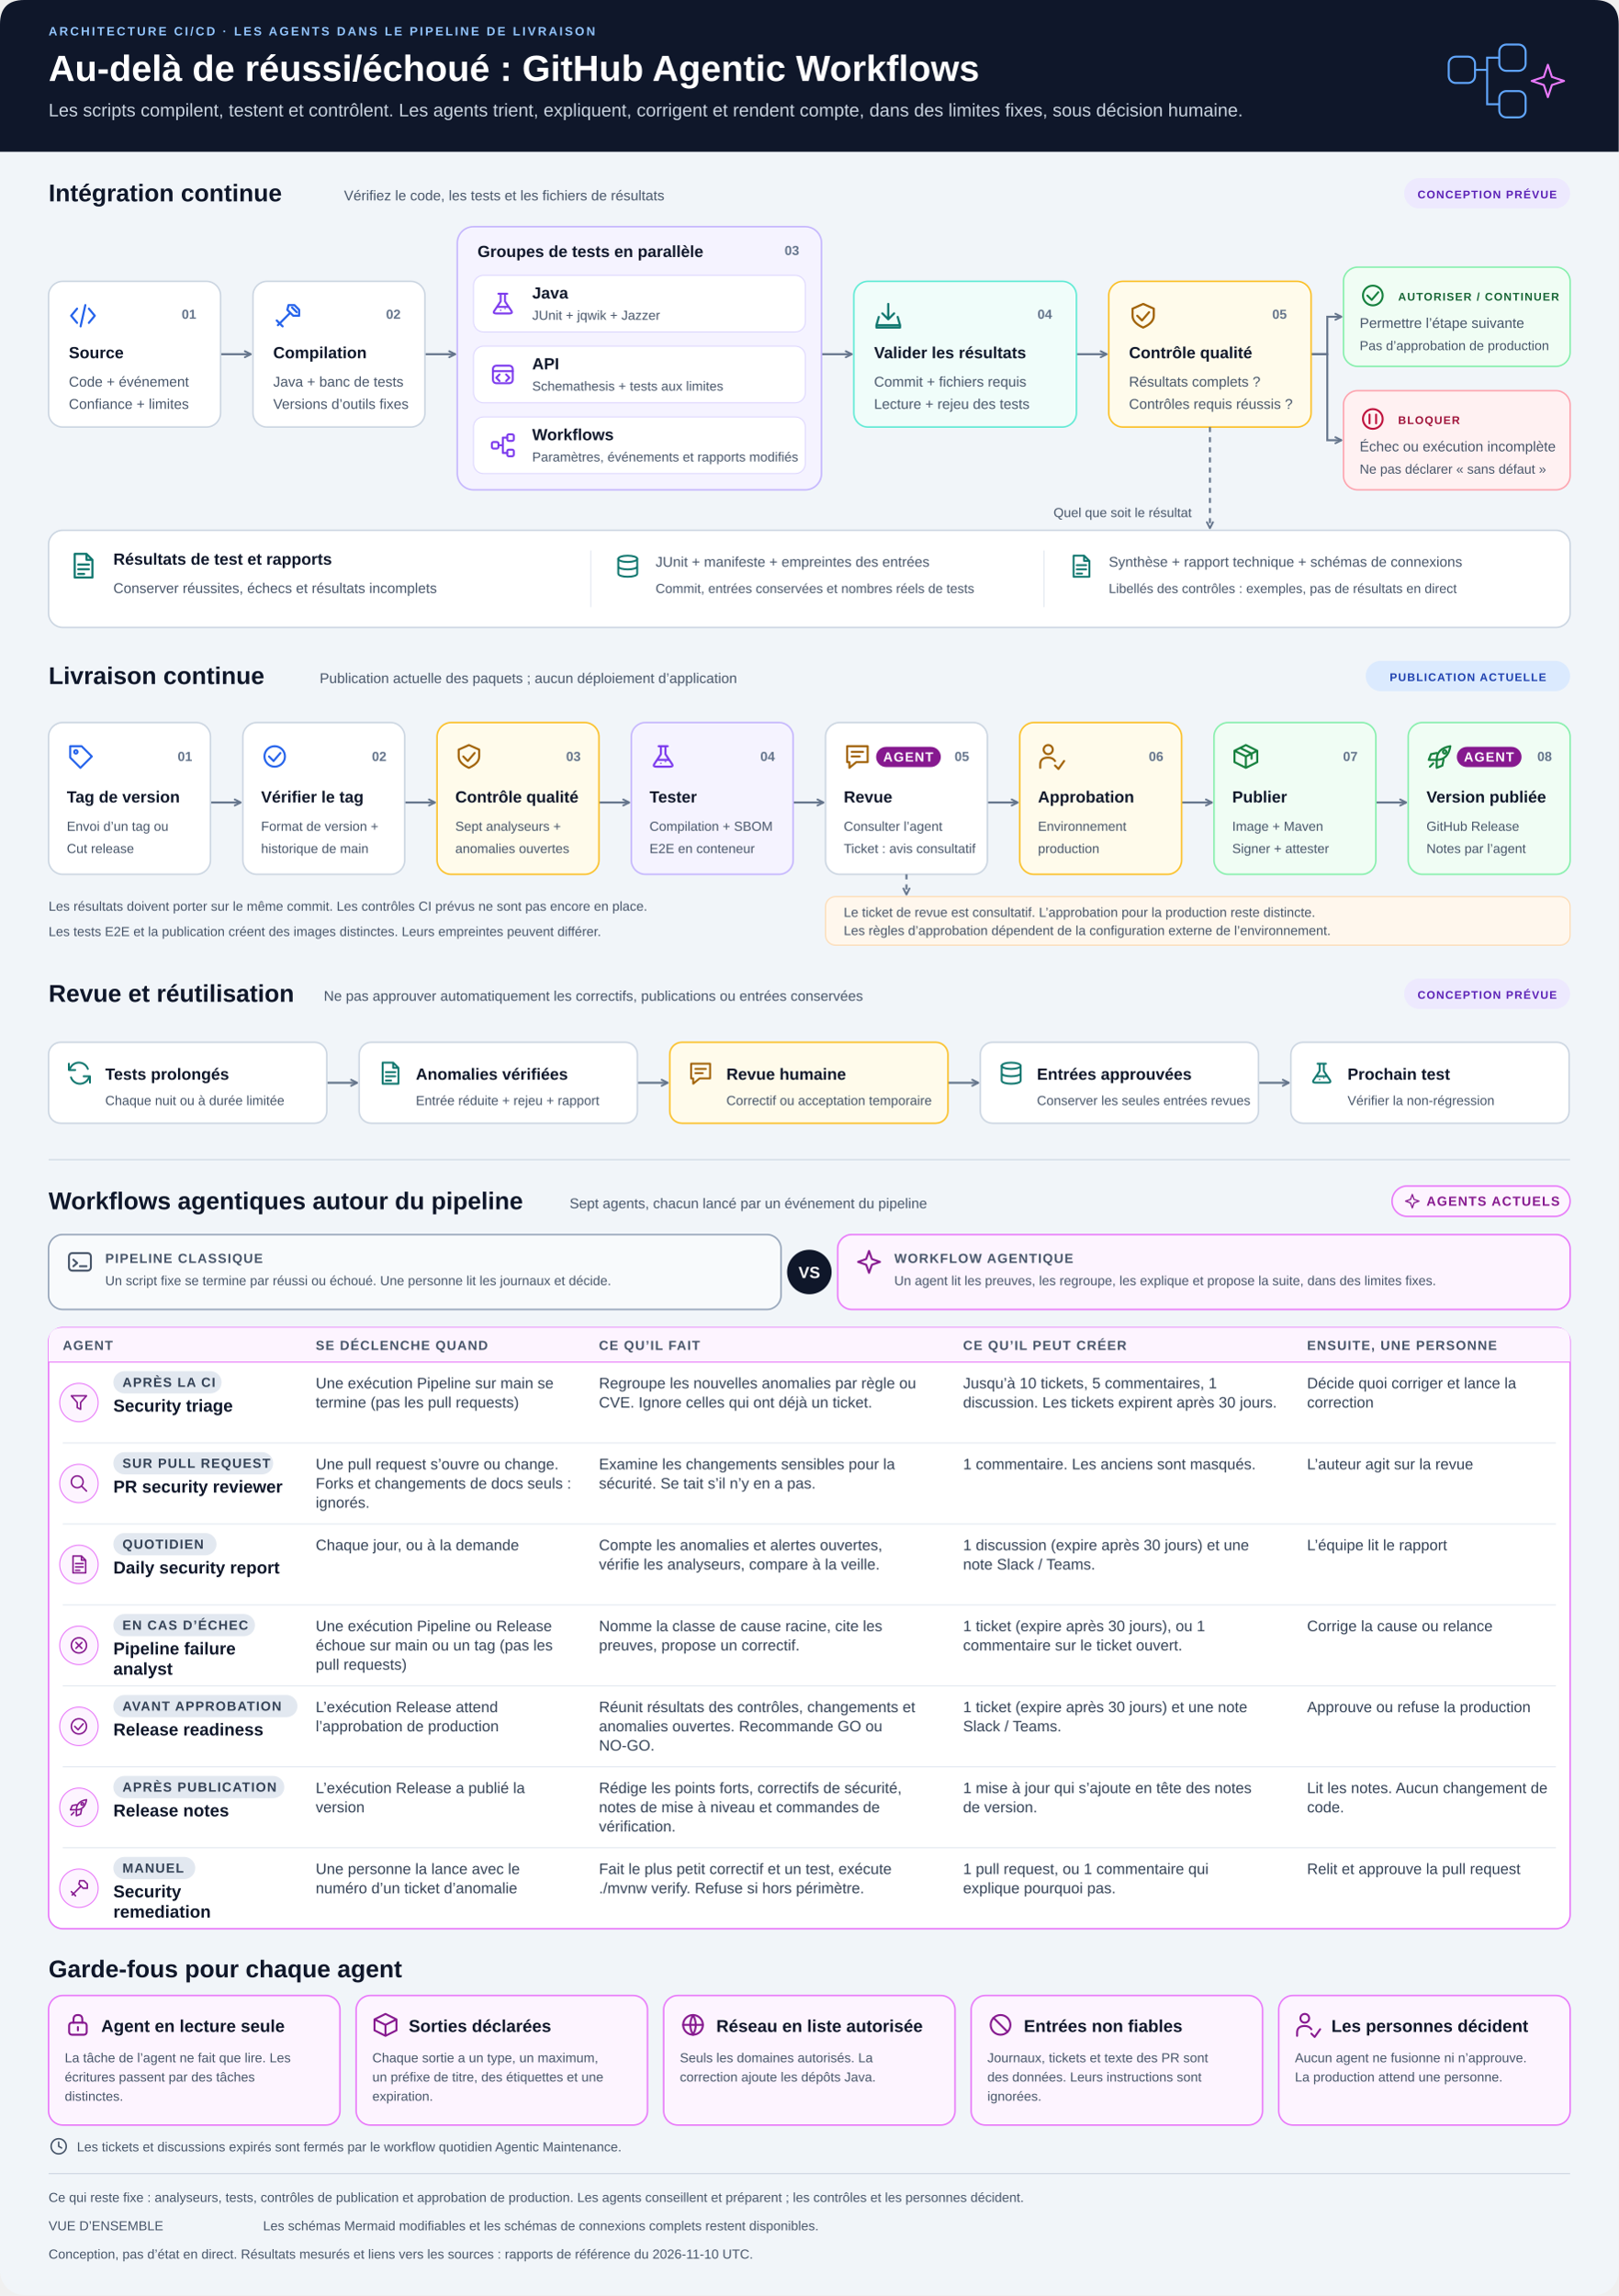
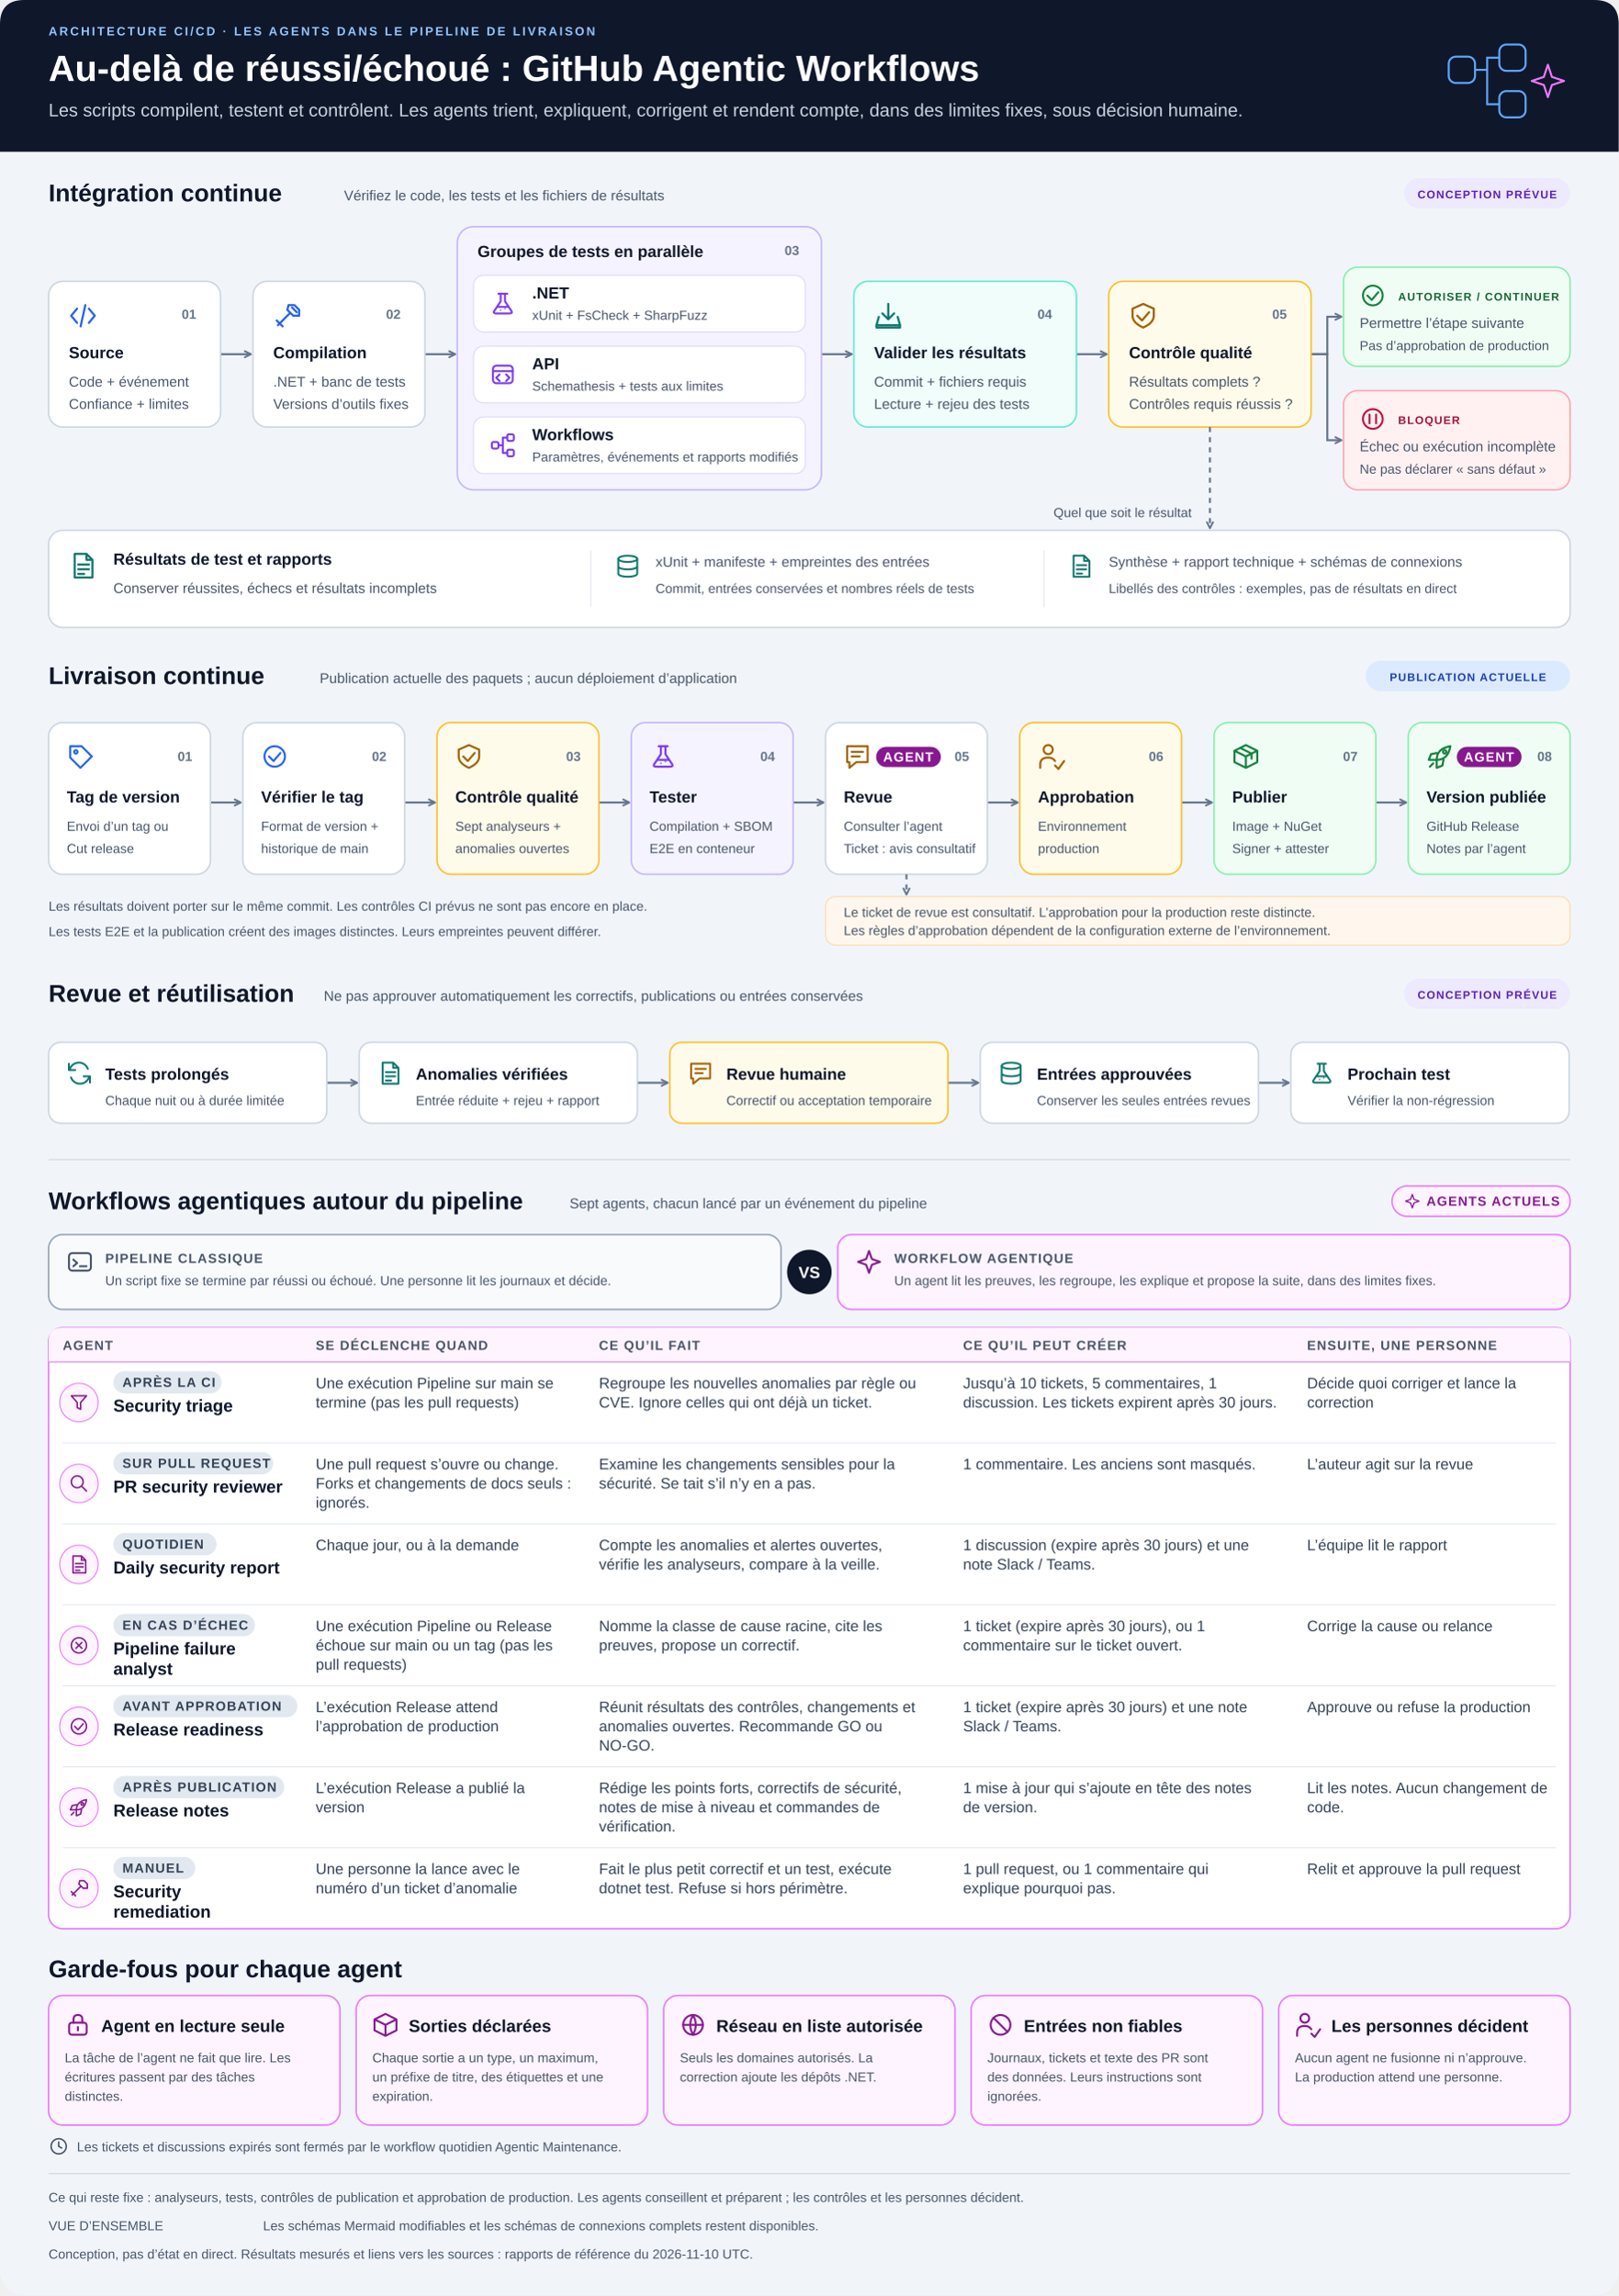
<svg xmlns="http://www.w3.org/2000/svg" xml:lang="fr" lang="fr" width="1600" height="2268" viewBox="0 0 1600 2268" role="img" aria-labelledby="title description">
  <defs>
    <marker id="arrow" markerWidth="8" markerHeight="8" refX="7" refY="4" orient="auto" markerUnits="userSpaceOnUse">
      <path d="M1 1L7 4L1 7" fill="none" stroke="#64748b" stroke-width="1.8" stroke-linecap="round" stroke-linejoin="round" />
    </marker>
    <symbol id="code" viewBox="0 0 24 24">
      <g fill="none" stroke="currentColor" stroke-width="1.8" stroke-linecap="round" stroke-linejoin="round">
        <path d="M7 6L2 12L7 18M17 6L22 12L17 18M14 3L10 21" />
      </g>
    </symbol>
    <symbol id="build" viewBox="0 0 24 24">
      <g fill="none" stroke="currentColor" stroke-width="1.8" stroke-linecap="round" stroke-linejoin="round">
        <path d="M4 20L14 10M13 3L18 3L22 7L22 12L17 12L12 7Z" />
        <path d="M3 16L8 21M16 5L20 9" />
      </g>
    </symbol>
    <symbol id="flask" viewBox="0 0 24 24">
      <g fill="none" stroke="currentColor" stroke-width="1.8" stroke-linecap="round" stroke-linejoin="round">
        <path d="M8 3H16M10 3V10L4 19Q3 21 6 21H18Q21 21 20 19L14 10V3M7 15H17" />
        <circle cx="10" cy="18" r=".7" fill="currentColor" stroke="none" />
        <circle cx="14" cy="16.5" r=".7" fill="currentColor" stroke="none" />
      </g>
    </symbol>
    <symbol id="api" viewBox="0 0 24 24">
      <g fill="none" stroke="currentColor" stroke-width="1.8" stroke-linecap="round" stroke-linejoin="round">
        <rect x="3" y="4" width="18" height="16" rx="3" />
        <path d="M3 9H21M9 12L6 15L9 18M15 12L18 15L15 18" />
      </g>
    </symbol>
    <symbol id="workflow" viewBox="0 0 24 24">
      <g fill="none" stroke="currentColor" stroke-width="1.8" stroke-linecap="round" stroke-linejoin="round">
        <rect x="2" y="9" width="6" height="6" rx="1.5" />
        <rect x="16" y="2" width="6" height="6" rx="1.5" />
        <rect x="16" y="16" width="6" height="6" rx="1.5" />
        <path d="M8 12H12V5H16M12 12V19H16" />
      </g>
    </symbol>
    <symbol id="collect" viewBox="0 0 24 24">
      <g fill="none" stroke="currentColor" stroke-width="1.8" stroke-linecap="round" stroke-linejoin="round">
        <path d="M4 13L2 20H22L20 13M2 20V22H22V20M12 2V15M7 10L12 15L17 10" />
      </g>
    </symbol>
    <symbol id="shield" viewBox="0 0 24 24">
      <g fill="none" stroke="currentColor" stroke-width="1.8" stroke-linecap="round" stroke-linejoin="round">
        <path d="M12 2L21 6V12Q21 18 12 22Q3 18 3 12V6Z" />
        <path d="M7 12L11 16L17 9" />
      </g>
    </symbol>
    <symbol id="check" viewBox="0 0 24 24">
      <g fill="none" stroke="currentColor" stroke-width="1.8" stroke-linecap="round" stroke-linejoin="round">
        <circle cx="12" cy="12" r="9" />
        <path d="M7 12L11 16L17 9" />
      </g>
    </symbol>
    <symbol id="hold" viewBox="0 0 24 24">
      <g fill="none" stroke="currentColor" stroke-width="1.8" stroke-linecap="round" stroke-linejoin="round">
        <circle cx="12" cy="12" r="9" />
        <path d="M9 8V16M15 8V16" />
      </g>
    </symbol>
    <symbol id="report" viewBox="0 0 24 24">
      <g fill="none" stroke="currentColor" stroke-width="1.8" stroke-linecap="round" stroke-linejoin="round">
        <path d="M5 2H15L20 7V22H5ZM15 2V7H20M8 11H17M8 15H17M8 19H13" />
      </g>
    </symbol>
    <symbol id="corpus" viewBox="0 0 24 24">
      <g fill="none" stroke="currentColor" stroke-width="1.8" stroke-linecap="round" stroke-linejoin="round">
        <ellipse cx="12" cy="5" rx="9" ry="3" />
        <path d="M3 5V19C3 23 21 23 21 19V5M3 12C3 16 21 16 21 12" />
      </g>
    </symbol>
    <symbol id="tag" viewBox="0 0 24 24">
      <g fill="none" stroke="currentColor" stroke-width="1.8" stroke-linecap="round" stroke-linejoin="round">
        <path d="M3 3H13L22 12L12 22L3 13Z" />
        <circle cx="8" cy="8" r="1.5" />
      </g>
    </symbol>
    <symbol id="review" viewBox="0 0 24 24">
      <g fill="none" stroke="currentColor" stroke-width="1.8" stroke-linecap="round" stroke-linejoin="round">
        <path d="M3 3H21V17H11L5 22V17H3ZM7 8H17M7 12H14" />
      </g>
    </symbol>
    <symbol id="approval" viewBox="0 0 24 24">
      <g fill="none" stroke="currentColor" stroke-width="1.8" stroke-linecap="round" stroke-linejoin="round">
        <circle cx="9" cy="6" r="4" />
        <path d="M2 22V19Q2 13 9 13Q13 13 15 16M15 20L18 23L23 16" />
      </g>
    </symbol>
    <symbol id="package" viewBox="0 0 24 24">
      <g fill="none" stroke="currentColor" stroke-width="1.8" stroke-linecap="round" stroke-linejoin="round">
        <path d="M12 2L22 7V17L12 22L2 17V7ZM2 7L12 12L22 7M12 12V22M7 4.5L17 9.5V14" />
      </g>
    </symbol>
    <symbol id="rocket" viewBox="0 0 24 24">
      <g fill="none" stroke="currentColor" stroke-width="1.8" stroke-linecap="round" stroke-linejoin="round">
        <path d="M9 15Q9 5 21 3Q19 15 9 15ZM9 9L4 10L2 15H9M15 15L14 20L9 22V15M6 18L3 21" />
        <circle cx="16" cy="8" r="1.5" />
      </g>
    </symbol>
    <symbol id="loop" viewBox="0 0 24 24">
      <g fill="none" stroke="currentColor" stroke-width="1.8" stroke-linecap="round" stroke-linejoin="round">
        <path d="M20 8A9 9 0 0 0 4 6L2 9M2 3V9H8M4 16A9 9 0 0 0 20 18L22 15M22 21V15H16" />
      </g>
    </symbol>
    <symbol id="i-approval" viewBox="0 0 24 24">
      <g fill="none" stroke="currentColor" stroke-width="1.8" stroke-linecap="round" stroke-linejoin="round">
        <circle cx="9" cy="6" r="4" />
        <path d="M2 22V19Q2 13 9 13Q13 13 15 16M15 20L18 23L23 16" />
      </g>
    </symbol>
    <symbol id="i-ban" viewBox="0 0 24 24">
      <g fill="none" stroke="currentColor" stroke-width="1.8" stroke-linecap="round" stroke-linejoin="round">
        <circle cx="12" cy="12" r="9" />
        <path d="M5.6 5.6L18.4 18.4" />
      </g>
    </symbol>
    <symbol id="i-bell" viewBox="0 0 24 24">
      <g fill="none" stroke="currentColor" stroke-width="1.8" stroke-linecap="round" stroke-linejoin="round">
        <path d="M6 17V11Q6 5 12 5Q18 5 18 11V17L20 19H4ZM10 21H14" />
      </g>
    </symbol>
    <symbol id="i-box" viewBox="0 0 24 24">
      <g fill="none" stroke="currentColor" stroke-width="1.8" stroke-linecap="round" stroke-linejoin="round">
        <path d="M12 2L22 7V17L12 22L2 17V7ZM2 7L12 12L22 7M12 12V22" />
      </g>
    </symbol>
    <symbol id="i-check" viewBox="0 0 24 24">
      <g fill="none" stroke="currentColor" stroke-width="1.8" stroke-linecap="round" stroke-linejoin="round">
        <circle cx="12" cy="12" r="9" />
        <path d="M7 12L11 16L17 9" />
      </g>
    </symbol>
    <symbol id="i-clock" viewBox="0 0 24 24">
      <g fill="none" stroke="currentColor" stroke-width="1.8" stroke-linecap="round" stroke-linejoin="round">
        <circle cx="12" cy="12" r="9" />
        <path d="M12 7V12L15.5 14" />
      </g>
    </symbol>
    <symbol id="i-comment" viewBox="0 0 24 24">
      <g fill="none" stroke="currentColor" stroke-width="1.8" stroke-linecap="round" stroke-linejoin="round">
        <path d="M3 3H21V17H11L5 22V17H3ZM7 8H17M7 12H14" />
      </g>
    </symbol>
    <symbol id="i-cross" viewBox="0 0 24 24">
      <g fill="none" stroke="currentColor" stroke-width="1.8" stroke-linecap="round" stroke-linejoin="round">
        <circle cx="12" cy="12" r="9" />
        <path d="M8.5 8.5L15.5 15.5M15.5 8.5L8.5 15.5" />
      </g>
    </symbol>
    <symbol id="i-dedupe" viewBox="0 0 24 24">
      <g fill="none" stroke="currentColor" stroke-width="1.8" stroke-linecap="round" stroke-linejoin="round">
        <rect x="3" y="3" width="12" height="12" rx="2" />
        <path d="M9 21H19Q21 21 21 19V9" />
      </g>
    </symbol>
    <symbol id="i-discuss" viewBox="0 0 24 24">
      <g fill="none" stroke="currentColor" stroke-width="1.8" stroke-linecap="round" stroke-linejoin="round">
        <path d="M2 3H15V12H8L5 15V12H2ZM9 15V17H16L19 20V17H22V8H18" />
      </g>
    </symbol>
    <symbol id="i-flask" viewBox="0 0 24 24">
      <g fill="none" stroke="currentColor" stroke-width="1.8" stroke-linecap="round" stroke-linejoin="round">
        <path d="M8 3H16M10 3V10L4 19Q3 21 6 21H18Q21 21 20 19L14 10V3M7 15H17" />
      </g>
    </symbol>
    <symbol id="i-fork" viewBox="0 0 24 24">
      <g fill="none" stroke="currentColor" stroke-width="1.8" stroke-linecap="round" stroke-linejoin="round">
        <circle cx="6" cy="5" r="2.3" />
        <circle cx="6" cy="19" r="2.3" />
        <circle cx="18" cy="8" r="2.3" />
        <path d="M6 7.3V16.7M18 10.3Q18 14 6 14.5M3 3L21 21" />
      </g>
    </symbol>
    <symbol id="i-funnel" viewBox="0 0 24 24">
      <g fill="none" stroke="currentColor" stroke-width="1.8" stroke-linecap="round" stroke-linejoin="round">
        <path d="M3 4H21L14 12V20L10 18V12Z" />
      </g>
    </symbol>
    <symbol id="i-globe" viewBox="0 0 24 24">
      <g fill="none" stroke="currentColor" stroke-width="1.8" stroke-linecap="round" stroke-linejoin="round">
        <circle cx="12" cy="12" r="9" />
        <path d="M3 12H21M12 3Q7 12 12 21M12 3Q17 12 12 21" />
      </g>
    </symbol>
    <symbol id="i-issue" viewBox="0 0 24 24">
      <g fill="none" stroke="currentColor" stroke-width="1.8" stroke-linecap="round" stroke-linejoin="round">
        <circle cx="12" cy="12" r="9" />
        <circle cx="12" cy="12" r="1.6" />
      </g>
    </symbol>
    <symbol id="i-list" viewBox="0 0 24 24">
      <g fill="none" stroke="currentColor" stroke-width="1.8" stroke-linecap="round" stroke-linejoin="round">
        <path d="M9 6H21M9 12H21M9 18H21M3 6H5M3 12H5M3 18H5" />
      </g>
    </symbol>
    <symbol id="i-lock" viewBox="0 0 24 24">
      <g fill="none" stroke="currentColor" stroke-width="1.8" stroke-linecap="round" stroke-linejoin="round">
        <rect x="4" y="10" width="16" height="11" rx="2.5" />
        <path d="M8 10V7Q8 3 12 3Q16 3 16 7V10M12 14V17" />
      </g>
    </symbol>
    <symbol id="i-plug" viewBox="0 0 24 24">
      <g fill="none" stroke="currentColor" stroke-width="1.8" stroke-linecap="round" stroke-linejoin="round">
        <path d="M9 2V7M15 2V7M6 7H18V12Q18 17 12 17Q6 17 6 12ZM12 17V22" />
      </g>
    </symbol>
    <symbol id="i-pr" viewBox="0 0 24 24">
      <g fill="none" stroke="currentColor" stroke-width="1.8" stroke-linecap="round" stroke-linejoin="round">
        <circle cx="6" cy="5" r="2.3" />
        <circle cx="6" cy="19" r="2.3" />
        <circle cx="18" cy="19" r="2.3" />
        <path d="M6 7.3V16.7M18 16.7V9Q18 6 15 6H11M13.5 3.5L11 6L13.5 8.5" />
      </g>
    </symbol>
    <symbol id="i-report" viewBox="0 0 24 24">
      <g fill="none" stroke="currentColor" stroke-width="1.8" stroke-linecap="round" stroke-linejoin="round">
        <path d="M5 2H15L20 7V22H5ZM15 2V7H20M8 11H17M8 15H17M8 19H13" />
      </g>
    </symbol>
    <symbol id="i-rocket" viewBox="0 0 24 24">
      <g fill="none" stroke="currentColor" stroke-width="1.8" stroke-linecap="round" stroke-linejoin="round">
        <path d="M9 15Q9 5 21 3Q19 15 9 15ZM9 9L4 10L2 15H9M15 15L14 20L9 22V15M6 18L3 21" />
        <circle cx="16" cy="8" r="1.5" />
      </g>
    </symbol>
    <symbol id="i-script" viewBox="0 0 24 24">
      <g fill="none" stroke="currentColor" stroke-width="1.8" stroke-linecap="round" stroke-linejoin="round">
        <rect x="2" y="4" width="20" height="16" rx="3" />
        <path d="M6 10L9.5 13L6 16M12 16H18" />
      </g>
    </symbol>
    <symbol id="i-search" viewBox="0 0 24 24">
      <g fill="none" stroke="currentColor" stroke-width="1.8" stroke-linecap="round" stroke-linejoin="round">
        <circle cx="10" cy="10" r="7" />
        <path d="M15.5 15.5L21 21" />
      </g>
    </symbol>
    <symbol id="i-shield" viewBox="0 0 24 24">
      <g fill="none" stroke="currentColor" stroke-width="1.8" stroke-linecap="round" stroke-linejoin="round">
        <path d="M12 2L21 6V12Q21 18 12 22Q3 18 3 12V6Z" />
        <path d="M7 12L11 16L17 9" />
      </g>
    </symbol>
    <symbol id="i-spark" viewBox="0 0 24 24">
      <g fill="none" stroke="currentColor" stroke-width="1.8" stroke-linecap="round" stroke-linejoin="round">
        <path d="M12 2L14.6 9.4L22 12L14.6 14.6L12 22L9.4 14.6L2 12L9.4 9.4Z" />
      </g>
    </symbol>
    <symbol id="i-tag" viewBox="0 0 24 24">
      <g fill="none" stroke="currentColor" stroke-width="1.8" stroke-linecap="round" stroke-linejoin="round">
        <path d="M3 3H13L22 12L12 22L3 13Z" />
        <circle cx="8" cy="8" r="1.5" />
      </g>
    </symbol>
    <symbol id="i-wrench" viewBox="0 0 24 24">
      <g fill="none" stroke="currentColor" stroke-width="1.8" stroke-linecap="round" stroke-linejoin="round">
        <path d="M4 20L14 10M13 3L18 3L22 7L22 12L17 12L12 7Z" />
        <path d="M3 16L8 21" />
      </g>
    </symbol>
    <style>
            .name { font-size: 17px; font-weight: 700; fill: #0f172a; }
            .cell { font-size: 15px; fill: #334155; }
            .cellb { font-size: 15px; font-weight: 700; fill: #0f172a; }
            .th { font-size: 13px; font-weight: 700; letter-spacing: 1px; fill: #475569; }
            .chip { font-size: 13px; font-weight: 700; letter-spacing: 1px; }
      text { font-family: "Segoe UI", Arial, sans-serif; }
      .heading { font-size: 24px; font-weight: 700; fill: #0f172a; }
      .label { font-size: 16px; font-weight: 650; fill: #0f172a; }
      .copy { font-size: 14px; fill: #475569; }
      .small { font-size: 13px; fill: #475569; }
      .badge { font-size: 11px; font-weight: 700; letter-spacing: 1px; }
      .number { font-size: 13px; font-weight: 700; fill: #64748b; }
      .card { fill: #ffffff; stroke: #cbd5e1; stroke-width: 1.5; }
      .connector { fill: none; stroke: #64748b; stroke-width: 2; marker-end: url(#arrow); }
      .secondary { stroke-dasharray: 5 5; }
    </style>
  </defs>
  <rect width="1600" height="2268" rx="24" fill="#f1f5f9" />
  <path d="M24 0H1576Q1600 0 1600 24V150H0V24Q0 0 24 0" fill="#0f172a" />
  <text x="48" y="35" fill="#93c5fd" font-size="12" font-weight="700" letter-spacing="2">ARCHITECTURE CI/CD  ·  LES AGENTS DANS LE PIPELINE DE LIVRAISON</text>
  <text x="48" y="80" fill="#ffffff" font-size="36" font-weight="700">Au-delà de réussi/échoué : GitHub Agentic Workflows</text>
  <text x="48" y="115" fill="#cbd5e1" font-size="18">Les scripts compilent, testent et contrôlent. Les agents trient, expliquent, corrigent et rendent compte, dans des limites fixes, sous décision humaine.</text>
  <g transform="translate(1432 44)" fill="none" stroke="#60a5fa" stroke-width="2">
    <rect x="0" y="12" width="26" height="26" rx="7" />
    <rect x="50" y="0" width="26" height="26" rx="7" />
    <rect x="50" y="46" width="26" height="26" rx="7" />
    <path d="M26 25H38V13H50M38 25V59H50" />
  </g>
  <g transform="translate(1514 44)" fill="none" stroke="#e879f9" stroke-width="2" stroke-linejoin="round">
    <path d="M16 0L20 12L32 16L20 20L16 32L12 20L0 16L12 12Z" transform="translate(0 20)" />
  </g>
  <text x="48" y="199" class="heading">Intégration continue</text>
  <text x="340" y="198" class="copy">Vérifiez le code, les tests et les fichiers de résultats</text>
  <rect x="1388" y="176" width="164" height="30" rx="15" fill="#ede9fe" />
  <text x="1470" y="196" text-anchor="middle" class="badge" fill="#5b21b6">CONCEPTION PRÉVUE</text>
  <path class="connector" d="M218 350H248" />
  <path class="connector" d="M420 350H450" />
  <path class="connector" d="M812 350H842" />
  <path class="connector" d="M1064 350H1094" />
  <path class="connector" d="M1296 350H1312V313H1326" />
  <path class="connector" d="M1296 350H1312V435H1326" />
  <rect x="48" y="278" width="170" height="144" rx="14" class="card" />
  <use href="#code" x="68" y="298" width="28" height="28" color="#2563eb" />
  <text x="194" y="315" text-anchor="end" class="number">01</text>
  <text x="68" y="354" class="label">Source</text>
  <text x="68" y="382" class="copy">Code + événement</text>
  <text x="68" y="404" class="copy">Confiance + limites</text>
  <rect x="250" y="278" width="170" height="144" rx="14" class="card" />
  <use href="#build" x="270" y="298" width="28" height="28" color="#2563eb" />
  <text x="396" y="315" text-anchor="end" class="number">02</text>
  <text x="270" y="354" class="label">Compilation</text>
-   <text x="270" y="382" class="copy">Java + banc de tests</text>
+   <text x="270" y="382" class="copy">.NET + banc de tests</text>
  <text x="270" y="404" class="copy">Versions d’outils fixes</text>
  <rect x="452" y="224" width="360" height="260" rx="16" fill="#f5f3ff" stroke="#c4b5fd" stroke-width="1.5" />
  <text x="472" y="254" class="label">Groupes de tests en parallèle</text>
  <text x="790" y="252" text-anchor="end" class="number">03</text>
  <rect x="468" y="272" width="328" height="56" rx="10" fill="#ffffff" stroke="#ddd6fe" />
  <use href="#flask" x="484" y="287" width="26" height="26" color="#7c3aed" />
-   <text x="526" y="295" class="label" font-size="17">Java</text>
-   <text x="526" y="316" class="small">JUnit + jqwik + Jazzer</text>
+   <text x="526" y="295" class="label" font-size="17">.NET</text>
+   <text x="526" y="316" class="small">xUnit + FsCheck + SharpFuzz</text>
  <rect x="468" y="342" width="328" height="56" rx="10" fill="#ffffff" stroke="#ddd6fe" />
  <use href="#api" x="484" y="357" width="26" height="26" color="#7c3aed" />
  <text x="526" y="365" class="label">API</text>
  <text x="526" y="386" class="small">Schemathesis + tests aux limites</text>
  <rect x="468" y="412" width="328" height="56" rx="10" fill="#ffffff" stroke="#ddd6fe" />
  <use href="#workflow" x="484" y="427" width="26" height="26" color="#7c3aed" />
  <text x="526" y="435" class="label">Workflows</text>
  <text x="526" y="456" class="small">Paramètres, événements et rapports modifiés</text>
  <rect x="844" y="278" width="220" height="144" rx="14" fill="#f0fdfa" stroke="#5eead4" stroke-width="1.5" />
  <use href="#collect" x="864" y="298" width="28" height="28" color="#0f766e" />
  <text x="1040" y="315" text-anchor="end" class="number">04</text>
  <text x="864" y="354" class="label">Valider les résultats</text>
  <text x="864" y="382" class="copy">Commit + fichiers requis</text>
  <text x="864" y="404" class="copy">Lecture + rejeu des tests</text>
  <rect x="1096" y="278" width="200" height="144" rx="14" fill="#fffbeb" stroke="#fbbf24" stroke-width="1.5" />
  <use href="#shield" x="1116" y="298" width="28" height="28" color="#a16207" />
  <text x="1272" y="315" text-anchor="end" class="number">05</text>
  <text x="1116" y="354" class="label">Contrôle qualité</text>
  <text x="1116" y="382" class="copy">Résultats complets ?</text>
  <text x="1116" y="404" class="copy">Contrôles requis réussis ?</text>
  <rect x="1328" y="264" width="224" height="98" rx="14" fill="#f0fdf4" stroke="#86efac" stroke-width="1.5" />
  <use href="#check" x="1344" y="279" width="26" height="26" color="#15803d" />
  <text x="1382" y="297" class="badge" fill="#166534">AUTORISER / CONTINUER</text>
  <text x="1344" y="324" class="copy">Permettre l’étape suivante</text>
  <text x="1344" y="346" class="small">Pas d’approbation de production</text>
  <rect x="1328" y="386" width="224" height="98" rx="14" fill="#fff1f2" stroke="#fda4af" stroke-width="1.5" />
  <use href="#hold" x="1344" y="401" width="26" height="26" color="#be123c" />
  <text x="1382" y="419" class="badge" fill="#9f1239">BLOQUER</text>
  <text x="1344" y="446" class="copy">Échec ou exécution incomplète</text>
  <text x="1344" y="468" class="small">Ne pas déclarer « sans défaut »</text>
  <path class="connector secondary" d="M1196 422V522" />
  <text x="1178" y="511" text-anchor="end" class="small">Quel que soit le résultat</text>
  <rect x="48" y="524" width="1504" height="96" rx="14" fill="#ffffff" stroke="#cbd5e1" stroke-width="1.5" />
  <use href="#report" x="68" y="545" width="28" height="28" color="#0f766e" />
  <text x="112" y="558" class="label">Résultats de test et rapports</text>
  <text x="112" y="586" class="copy">Conserver réussites, échecs et résultats incomplets</text>
  <path d="M584 544V600M1032 544V600" stroke="#e2e8f0" />
  <use href="#corpus" x="608" y="547" width="25" height="25" color="#0f766e" />
-   <text x="648" y="560" class="copy">JUnit + manifeste + empreintes des entrées</text>
+   <text x="648" y="560" class="copy">xUnit + manifeste + empreintes des entrées</text>
  <text x="648" y="586" class="small">Commit, entrées conservées et nombres réels de tests</text>
  <use href="#report" x="1056" y="547" width="25" height="25" color="#0f766e" />
  <text x="1096" y="560" class="copy">Synthèse + rapport technique + schémas de connexions</text>
  <text x="1096" y="586" class="small">Libellés des contrôles : exemples, pas de résultats en direct</text>
  <text x="48" y="676" class="heading">Livraison continue</text>
  <text x="316" y="675" class="copy">Publication actuelle des paquets ; aucun déploiement d’application</text>
  <rect x="1350" y="653" width="202" height="30" rx="15" fill="#dbeafe" />
  <text x="1451" y="673" text-anchor="middle" class="badge" fill="#1e40af">PUBLICATION ACTUELLE</text>
  <path class="connector" d="M208 793H238" />
  <path class="connector" d="M400 793H430" />
  <path class="connector" d="M592 793H622" />
  <path class="connector" d="M784 793H814" />
  <path class="connector" d="M976 793H1006" />
  <path class="connector" d="M1168 793H1198" />
  <path class="connector" d="M1360 793H1390" />
  <rect x="48" y="714" width="160" height="150" rx="14" class="card" />
  <use href="#tag" x="66" y="734" width="27" height="27" color="#2563eb" />
  <text x="190" y="752" text-anchor="end" class="number">01</text>
  <text x="66" y="793" class="label">Tag de version</text>
  <text x="66" y="821" class="small">Envoi d’un tag ou</text>
  <text x="66" y="843" class="small">Cut release</text>
  <rect x="240" y="714" width="160" height="150" rx="14" class="card" />
  <use href="#check" x="258" y="734" width="27" height="27" color="#2563eb" />
  <text x="382" y="752" text-anchor="end" class="number">02</text>
  <text x="258" y="793" class="label">Vérifier le tag</text>
  <text x="258" y="821" class="small">Format de version +</text>
  <text x="258" y="843" class="small">historique de main</text>
  <rect x="432" y="714" width="160" height="150" rx="14" fill="#fffbeb" stroke="#fbbf24" stroke-width="1.5" />
  <use href="#shield" x="450" y="734" width="27" height="27" color="#a16207" />
  <text x="574" y="752" text-anchor="end" class="number">03</text>
  <text x="450" y="793" class="label">Contrôle qualité</text>
  <text x="450" y="821" class="small">Sept analyseurs +</text>
  <text x="450" y="843" class="small">anomalies ouvertes</text>
  <rect x="624" y="714" width="160" height="150" rx="14" fill="#f5f3ff" stroke="#c4b5fd" stroke-width="1.5" />
  <use href="#flask" x="642" y="734" width="27" height="27" color="#7c3aed" />
  <text x="766" y="752" text-anchor="end" class="number">04</text>
  <text x="642" y="793" class="label">Tester</text>
  <text x="642" y="821" class="small">Compilation + SBOM</text>
  <text x="642" y="843" class="small">E2E en conteneur</text>
  <rect x="816" y="714" width="160" height="150" rx="14" class="card" />
  <use href="#review" x="834" y="734" width="27" height="27" color="#a16207" />
  <text x="958" y="752" text-anchor="end" class="number">05</text>
  <text x="834" y="793" class="label">Revue</text>
  <text x="834" y="821" class="small">Consulter l’agent</text>
  <text x="834" y="843" class="small">Ticket : avis consultatif</text>
  <rect x="1008" y="714" width="160" height="150" rx="14" fill="#fffbeb" stroke="#fbbf24" stroke-width="1.5" />
  <use href="#approval" x="1026" y="734" width="27" height="27" color="#a16207" />
  <text x="1150" y="752" text-anchor="end" class="number">06</text>
  <text x="1026" y="793" class="label">Approbation</text>
  <text x="1026" y="821" class="small">Environnement</text>
  <text x="1026" y="843" class="small">production</text>
  <rect x="1200" y="714" width="160" height="150" rx="14" fill="#f0fdf4" stroke="#86efac" stroke-width="1.5" />
  <use href="#package" x="1218" y="734" width="27" height="27" color="#15803d" />
  <text x="1342" y="752" text-anchor="end" class="number">07</text>
  <text x="1218" y="793" class="label">Publier</text>
-   <text x="1218" y="821" class="small">Image + Maven</text>
+   <text x="1218" y="821" class="small">Image + NuGet</text>
  <text x="1218" y="843" class="small">Signer + attester</text>
  <rect x="1392" y="714" width="160" height="150" rx="14" fill="#f0fdf4" stroke="#86efac" stroke-width="1.5" />
  <use href="#rocket" x="1410" y="734" width="27" height="27" color="#15803d" />
  <text x="1534" y="752" text-anchor="end" class="number">08</text>
  <text x="1410" y="793" class="label">Version publiée</text>
  <text x="1410" y="821" class="small">GitHub Release</text>
  <text x="1410" y="843" class="small">Notes par l’agent</text>
  <rect x="866" y="738" width="64" height="20" rx="10.0" fill="#86198f" />
  <text x="873" y="752.5" class="chip" fill="#ffffff">AGENT</text>
  <rect x="1440" y="738" width="64" height="20" rx="10.0" fill="#86198f" />
  <text x="1447" y="752.5" class="chip" fill="#ffffff">AGENT</text>
  <text x="48" y="900" class="small">Les résultats doivent porter sur le même commit. Les contrôles CI prévus ne sont pas encore en place.</text>
  <text x="48" y="925" class="small">Les tests E2E et la publication créent des images distinctes. Leurs empreintes peuvent différer.</text>
  <path class="connector secondary" d="M896 864V884" />
  <rect x="816" y="886" width="736" height="48" rx="10" fill="#fff7ed" stroke="#fed7aa" />
  <text x="834" y="906" class="small">Le ticket de revue est consultatif. L’approbation pour la production reste distincte.</text>
  <text x="834" y="924" class="small">Les règles d’approbation dépendent de la configuration externe de l’environnement.</text>
  <text x="48" y="990" class="heading">Revue et réutilisation</text>
  <text x="320" y="989" class="copy">Ne pas approuver automatiquement les correctifs, publications ou entrées conservées</text>
  <rect x="1388" y="967" width="164" height="30" rx="15" fill="#ede9fe" />
  <text x="1470" y="987" text-anchor="middle" class="badge" fill="#5b21b6">CONCEPTION PRÉVUE</text>
  <path class="connector" d="M323 1070H353" />
  <path class="connector" d="M630 1070H660" />
  <path class="connector" d="M937 1070H967" />
  <path class="connector" d="M1244 1070H1274" />
  <rect x="48" y="1030" width="275" height="80" rx="12" class="card" />
  <use href="#loop" x="66" y="1048" width="25" height="25" color="#0f766e" />
  <text x="104" y="1067" class="label">Tests prolongés</text>
  <text x="104" y="1092" class="small">Chaque nuit ou à durée limitée</text>
  <rect x="355" y="1030" width="275" height="80" rx="12" class="card" />
  <use href="#report" x="373" y="1048" width="25" height="25" color="#0f766e" />
  <text x="411" y="1067" class="label">Anomalies vérifiées</text>
  <text x="411" y="1092" class="small">Entrée réduite + rejeu + rapport</text>
  <rect x="662" y="1030" width="275" height="80" rx="12" fill="#fffbeb" stroke="#fbbf24" stroke-width="1.5" />
  <use href="#review" x="680" y="1048" width="25" height="25" color="#a16207" />
  <text x="718" y="1067" class="label">Revue humaine</text>
  <text x="718" y="1092" class="small">Correctif ou acceptation temporaire</text>
  <rect x="969" y="1030" width="275" height="80" rx="12" class="card" />
  <use href="#corpus" x="987" y="1048" width="25" height="25" color="#0f766e" />
  <text x="1025" y="1067" class="label">Entrées approuvées</text>
  <text x="1025" y="1092" class="small">Conserver les seules entrées revues</text>
  <rect x="1276" y="1030" width="275" height="80" rx="12" class="card" />
  <use href="#flask" x="1294" y="1048" width="25" height="25" color="#0f766e" />
  <text x="1332" y="1067" class="label">Prochain test</text>
  <text x="1332" y="1092" class="small">Vérifier la non-régression</text>
  <path d="M48 1146H1552" stroke="#cbd5e1" />
  <text x="48" y="1195" class="heading">Workflows agentiques autour du pipeline</text>
  <text x="563" y="1194" class="copy">Sept agents, chacun lancé par un événement du pipeline</text>
  <rect x="1376" y="1172" width="176" height="30" rx="15.0" fill="#fdf4ff" stroke="#e879f9" stroke-width="1.5" />
  <use href="#i-spark" x="1388" y="1179.0" width="16" height="16" color="#86198f" />
  <text x="1410" y="1191.5" class="chip" fill="#86198f">AGENTS ACTUELS</text>
  <rect x="48" y="1220" width="724" height="74" rx="14" fill="#f8fafc" stroke="#94a3b8" stroke-width="1.5" />
  <use href="#i-script" x="66" y="1234" width="26" height="26" color="#475569" />
  <text x="104" y="1248" class="th">PIPELINE CLASSIQUE</text>
  <text x="104" y="1270" class="small" fill="#334155">Un script fixe se termine par réussi ou échoué. Une personne lit les journaux et décide.</text>
  <rect x="828" y="1220" width="724" height="74" rx="14" fill="#fdf4ff" stroke="#e879f9" stroke-width="1.5" />
  <use href="#i-spark" x="846" y="1234" width="26" height="26" color="#86198f" />
  <text x="884" y="1248" class="th" fill="#86198f">WORKFLOW AGENTIQUE</text>
  <text x="884" y="1270" class="small" fill="#334155">Un agent lit les preuves, les regroupe, les explique et propose la suite, dans des limites fixes.</text>
  <circle cx="800" cy="1257" r="22" fill="#0f172a" />
  <text x="800" y="1263" text-anchor="middle" font-size="16" font-weight="700" fill="#ffffff">VS</text>
  <rect x="48" y="1312" width="1504" height="594" rx="14" fill="#ffffff" stroke="#e879f9" stroke-width="1.5" />
  <path d="M48 1326Q48 1312 62 1312H1538Q1552 1312 1552 1326V1346H48Z" fill="#fdf4ff" />
  <path d="M48 1346H1552" stroke="#e879f9" />
  <text x="62" y="1334" class="th">AGENT</text>
  <text x="312" y="1334" class="th">SE DÉCLENCHE QUAND</text>
  <text x="592" y="1334" class="th">CE QU’IL FAIT</text>
  <text x="952" y="1334" class="th">CE QU’IL PEUT CRÉER</text>
  <text x="1292" y="1334" class="th">ENSUITE, UNE PERSONNE</text>
  <circle cx="78" cy="1386" r="19" fill="#fdf4ff" stroke="#e879f9" />
  <use href="#i-funnel" x="68" y="1376" width="20" height="20" color="#86198f" />
  <rect x="112" y="1355" width="107" height="22" rx="11.0" fill="#e2e8f0" />
  <text x="121" y="1370.5" class="chip" fill="#334155">APRÈS LA CI</text>
  <text x="112" y="1395" class="name">Security triage</text>
  <text x="312" y="1372" class="cell">Une exécution Pipeline sur main se</text>
  <text x="312" y="1391" class="cell">termine (pas les pull requests)</text>
  <text x="592" y="1372" class="cell">Regroupe les nouvelles anomalies par règle ou</text>
  <text x="592" y="1391" class="cell">CVE. Ignore celles qui ont déjà un ticket.</text>
  <text x="952" y="1372" class="cell">Jusqu’à 10 tickets, 5 commentaires, 1</text>
  <text x="952" y="1391" class="cell">discussion. Les tickets expirent après 30 jours.</text>
  <text x="1292" y="1372" class="cell">Décide quoi corriger et lance la</text>
  <text x="1292" y="1391" class="cell">correction</text>
  <path d="M62 1426H1538" stroke="#e2e8f0" />
  <circle cx="78" cy="1466" r="19" fill="#fdf4ff" stroke="#e879f9" />
  <use href="#i-search" x="68" y="1456" width="20" height="20" color="#86198f" />
  <rect x="112" y="1435" width="158" height="22" rx="11.0" fill="#e2e8f0" />
  <text x="121" y="1450.5" class="chip" fill="#334155">SUR PULL REQUEST</text>
  <text x="112" y="1475" class="name">PR security reviewer</text>
  <text x="312" y="1452" class="cell">Une pull request s’ouvre ou change.</text>
  <text x="312" y="1471" class="cell">Forks et changements de docs seuls :</text>
  <text x="312" y="1490" class="cell">ignorés.</text>
  <text x="592" y="1452" class="cell">Examine les changements sensibles pour la</text>
  <text x="592" y="1471" class="cell">sécurité. Se tait s’il n’y en a pas.</text>
  <text x="952" y="1452" class="cell">1 commentaire. Les anciens sont masqués.</text>
  <text x="1292" y="1452" class="cell">L’auteur agit sur la revue</text>
  <path d="M62 1506H1538" stroke="#e2e8f0" />
  <circle cx="78" cy="1546" r="19" fill="#fdf4ff" stroke="#e879f9" />
  <use href="#i-report" x="68" y="1536" width="20" height="20" color="#86198f" />
  <rect x="112" y="1515" width="102" height="22" rx="11.0" fill="#e2e8f0" />
  <text x="121" y="1530.5" class="chip" fill="#334155">QUOTIDIEN</text>
  <text x="112" y="1555" class="name">Daily security report</text>
  <text x="312" y="1532" class="cell">Chaque jour, ou à la demande</text>
  <text x="592" y="1532" class="cell">Compte les anomalies et alertes ouvertes,</text>
  <text x="592" y="1551" class="cell">vérifie les analyseurs, compare à la veille.</text>
  <text x="952" y="1532" class="cell">1 discussion (expire après 30 jours) et une</text>
  <text x="952" y="1551" class="cell">note Slack / Teams.</text>
  <text x="1292" y="1532" class="cell">L’équipe lit le rapport</text>
  <path d="M62 1586H1538" stroke="#e2e8f0" />
  <circle cx="78" cy="1626" r="19" fill="#fdf4ff" stroke="#e879f9" />
  <use href="#i-cross" x="68" y="1616" width="20" height="20" color="#86198f" />
  <rect x="112" y="1595" width="140" height="22" rx="11.0" fill="#e2e8f0" />
  <text x="121" y="1610.5" class="chip" fill="#334155">EN CAS D’ÉCHEC</text>
  <text x="112" y="1635" class="name">Pipeline failure</text>
  <text x="112" y="1655" class="name">analyst</text>
  <text x="312" y="1612" class="cell">Une exécution Pipeline ou Release</text>
  <text x="312" y="1631" class="cell">échoue sur main ou un tag (pas les</text>
  <text x="312" y="1650" class="cell">pull requests)</text>
  <text x="592" y="1612" class="cell">Nomme la classe de cause racine, cite les</text>
  <text x="592" y="1631" class="cell">preuves, propose un correctif.</text>
  <text x="952" y="1612" class="cell">1 ticket (expire après 30 jours), ou 1</text>
  <text x="952" y="1631" class="cell">commentaire sur le ticket ouvert.</text>
  <text x="1292" y="1612" class="cell">Corrige la cause ou relance</text>
  <path d="M62 1666H1538" stroke="#e2e8f0" />
  <circle cx="78" cy="1706" r="19" fill="#fdf4ff" stroke="#e879f9" />
  <use href="#i-check" x="68" y="1696" width="20" height="20" color="#86198f" />
  <rect x="112" y="1675" width="182" height="22" rx="11.0" fill="#e2e8f0" />
  <text x="121" y="1690.5" class="chip" fill="#334155">AVANT APPROBATION</text>
  <text x="112" y="1715" class="name">Release readiness</text>
  <text x="312" y="1692" class="cell">L’exécution Release attend</text>
  <text x="312" y="1711" class="cell">l’approbation de production</text>
  <text x="592" y="1692" class="cell">Réunit résultats des contrôles, changements et</text>
  <text x="592" y="1711" class="cell">anomalies ouvertes. Recommande GO ou</text>
  <text x="592" y="1730" class="cell">NO-GO.</text>
  <text x="952" y="1692" class="cell">1 ticket (expire après 30 jours) et une note</text>
  <text x="952" y="1711" class="cell">Slack / Teams.</text>
  <text x="1292" y="1692" class="cell">Approuve ou refuse la production</text>
  <path d="M62 1746H1538" stroke="#e2e8f0" />
  <circle cx="78" cy="1786" r="19" fill="#fdf4ff" stroke="#e879f9" />
  <use href="#i-rocket" x="68" y="1776" width="20" height="20" color="#86198f" />
  <rect x="112" y="1755" width="169" height="22" rx="11.0" fill="#e2e8f0" />
  <text x="121" y="1770.5" class="chip" fill="#334155">APRÈS PUBLICATION</text>
  <text x="112" y="1795" class="name">Release notes</text>
  <text x="312" y="1772" class="cell">L’exécution Release a publié la</text>
  <text x="312" y="1791" class="cell">version</text>
  <text x="592" y="1772" class="cell">Rédige les points forts, correctifs de sécurité,</text>
  <text x="592" y="1791" class="cell">notes de mise à niveau et commandes de</text>
  <text x="592" y="1810" class="cell">vérification.</text>
  <text x="952" y="1772" class="cell">1 mise à jour qui s’ajoute en tête des notes</text>
  <text x="952" y="1791" class="cell">de version.</text>
  <text x="1292" y="1772" class="cell">Lit les notes. Aucun changement de</text>
  <text x="1292" y="1791" class="cell">code.</text>
  <path d="M62 1826H1538" stroke="#e2e8f0" />
  <circle cx="78" cy="1866" r="19" fill="#fdf4ff" stroke="#e879f9" />
  <use href="#i-wrench" x="68" y="1856" width="20" height="20" color="#86198f" />
  <rect x="112" y="1835" width="81" height="22" rx="11.0" fill="#e2e8f0" />
  <text x="121" y="1850.5" class="chip" fill="#334155">MANUEL</text>
  <text x="112" y="1875" class="name">Security</text>
  <text x="112" y="1895" class="name">remediation</text>
  <text x="312" y="1852" class="cell">Une personne la lance avec le</text>
  <text x="312" y="1871" class="cell">numéro d’un ticket d’anomalie</text>
  <text x="592" y="1852" class="cell">Fait le plus petit correctif et un test, exécute</text>
-   <text x="592" y="1871" class="cell">./mvnw verify. Refuse si hors périmètre.</text>
+   <text x="592" y="1871" class="cell">dotnet test. Refuse si hors périmètre.</text>
  <text x="952" y="1852" class="cell">1 pull request, ou 1 commentaire qui</text>
  <text x="952" y="1871" class="cell">explique pourquoi pas.</text>
  <text x="1292" y="1852" class="cell">Relit et approuve la pull request</text>
  <text x="48" y="1954" class="heading">Garde-fous pour chaque agent</text>
  <rect x="48" y="1972" width="288" height="128" rx="14" fill="#fdf4ff" stroke="#e879f9" stroke-width="1.5" />
  <use href="#i-lock" x="64" y="1988" width="26" height="26" color="#86198f" />
  <text x="100" y="2008" class="name">Agent en lecture seule</text>
  <text x="64" y="2038" class="small" fill="#334155">La tâche de l’agent ne fait que lire. Les</text>
  <text x="64" y="2057" class="small" fill="#334155">écritures passent par des tâches</text>
  <text x="64" y="2076" class="small" fill="#334155">distinctes.</text>
  <rect x="352" y="1972" width="288" height="128" rx="14" fill="#fdf4ff" stroke="#e879f9" stroke-width="1.5" />
  <use href="#i-box" x="368" y="1988" width="26" height="26" color="#86198f" />
  <text x="404" y="2008" class="name">Sorties déclarées</text>
  <text x="368" y="2038" class="small" fill="#334155">Chaque sortie a un type, un maximum,</text>
  <text x="368" y="2057" class="small" fill="#334155">un préfixe de titre, des étiquettes et une</text>
  <text x="368" y="2076" class="small" fill="#334155">expiration.</text>
  <rect x="656" y="1972" width="288" height="128" rx="14" fill="#fdf4ff" stroke="#e879f9" stroke-width="1.5" />
  <use href="#i-globe" x="672" y="1988" width="26" height="26" color="#86198f" />
  <text x="708" y="2008" class="name">Réseau en liste autorisée</text>
  <text x="672" y="2038" class="small" fill="#334155">Seuls les domaines autorisés. La</text>
-   <text x="672" y="2057" class="small" fill="#334155">correction ajoute les dépôts Java.</text>
+   <text x="672" y="2057" class="small" fill="#334155">correction ajoute les dépôts .NET.</text>
  <rect x="960" y="1972" width="288" height="128" rx="14" fill="#fdf4ff" stroke="#e879f9" stroke-width="1.5" />
  <use href="#i-ban" x="976" y="1988" width="26" height="26" color="#86198f" />
  <text x="1012" y="2008" class="name">Entrées non fiables</text>
  <text x="976" y="2038" class="small" fill="#334155">Journaux, tickets et texte des PR sont</text>
  <text x="976" y="2057" class="small" fill="#334155">des données. Leurs instructions sont</text>
  <text x="976" y="2076" class="small" fill="#334155">ignorées.</text>
  <rect x="1264" y="1972" width="288" height="128" rx="14" fill="#fdf4ff" stroke="#e879f9" stroke-width="1.5" />
  <use href="#i-approval" x="1280" y="1988" width="26" height="26" color="#86198f" />
  <text x="1316" y="2008" class="name">Les personnes décident</text>
  <text x="1280" y="2038" class="small" fill="#334155">Aucun agent ne fusionne ni n’approuve.</text>
  <text x="1280" y="2057" class="small" fill="#334155">La production attend une personne.</text>
  <use href="#i-clock" x="48" y="2111" width="20" height="20" color="#475569" />
  <text x="76" y="2126" class="small">Les tickets et discussions expirés sont fermés par le workflow quotidien Agentic Maintenance.</text>
  <path d="M48 2148H1552" stroke="#cbd5e1" />
  <text x="48" y="2176" class="small">Ce qui reste fixe : analyseurs, tests, contrôles de publication et approbation de production. Les agents conseillent et préparent ; les contrôles et les personnes décident.</text>
  <text x="48" y="2204" class="small">VUE D’ENSEMBLE</text>
  <text x="260" y="2204" class="small">Les schémas Mermaid modifiables et les schémas de connexions complets restent disponibles.</text>
  <text x="48" y="2232" class="small">Conception, pas d’état en direct. Résultats mesurés et liens vers les sources : rapports de référence du 2026-11-10 UTC.</text>
</svg>
